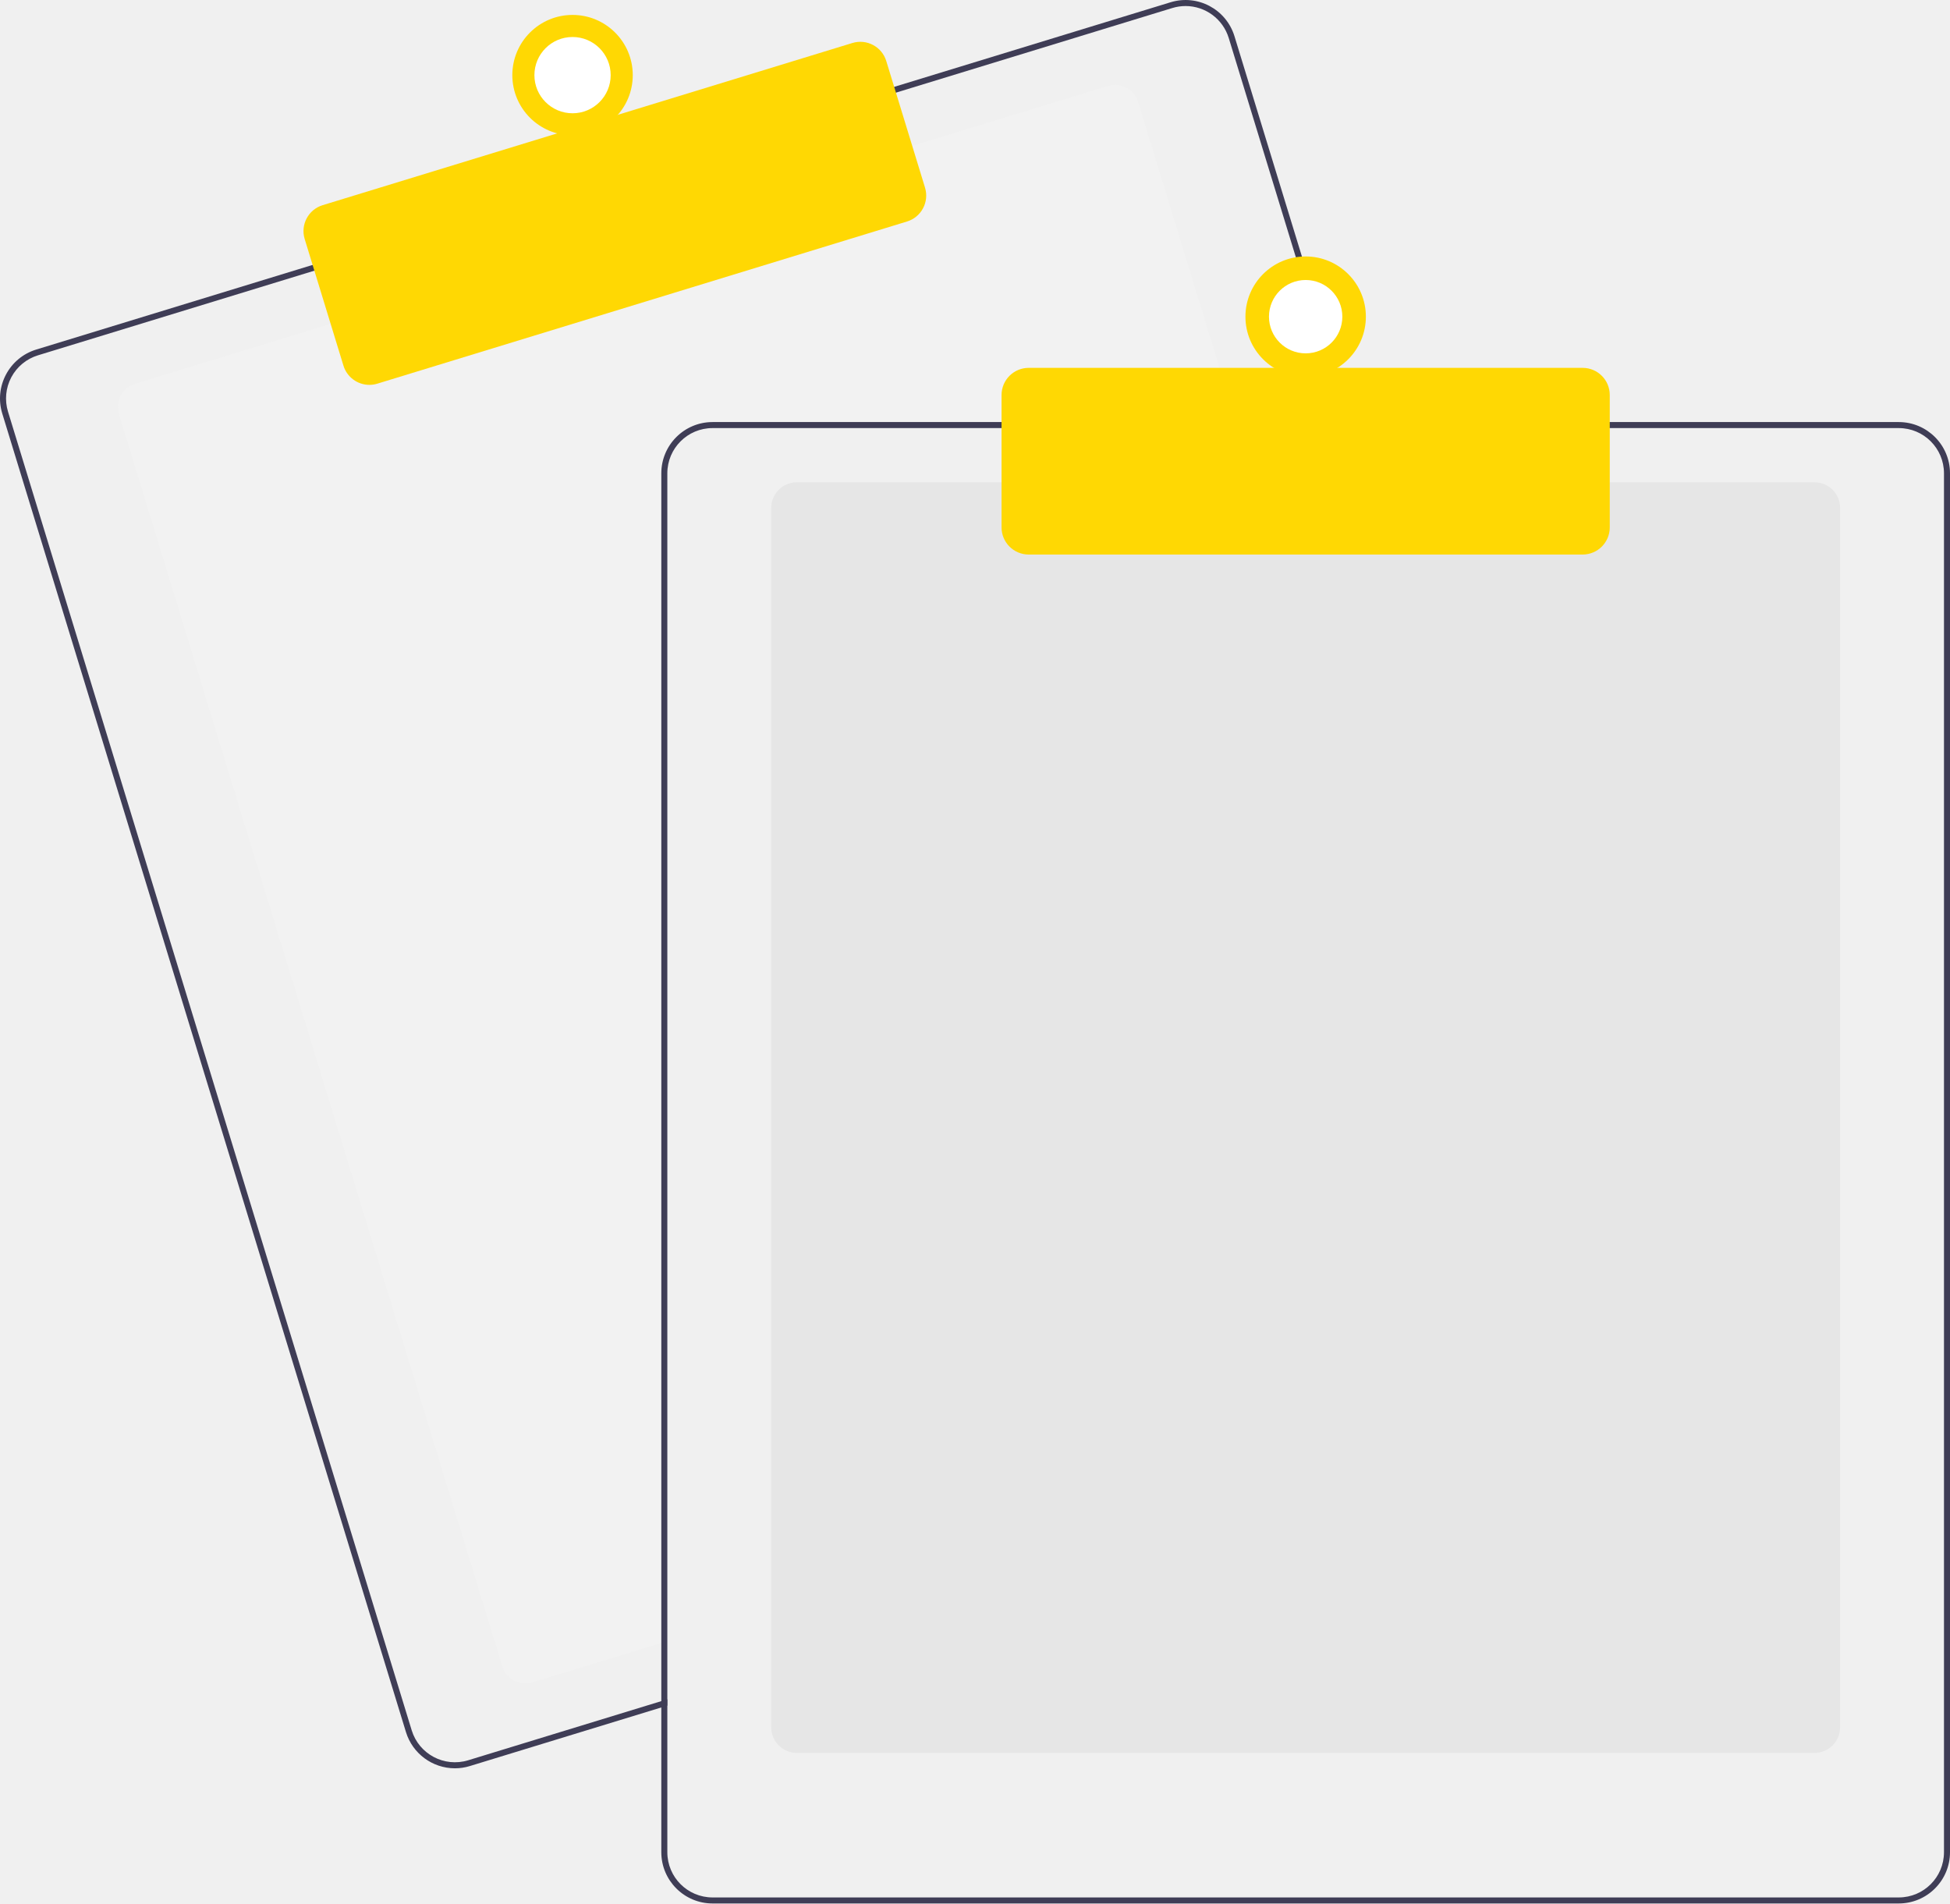
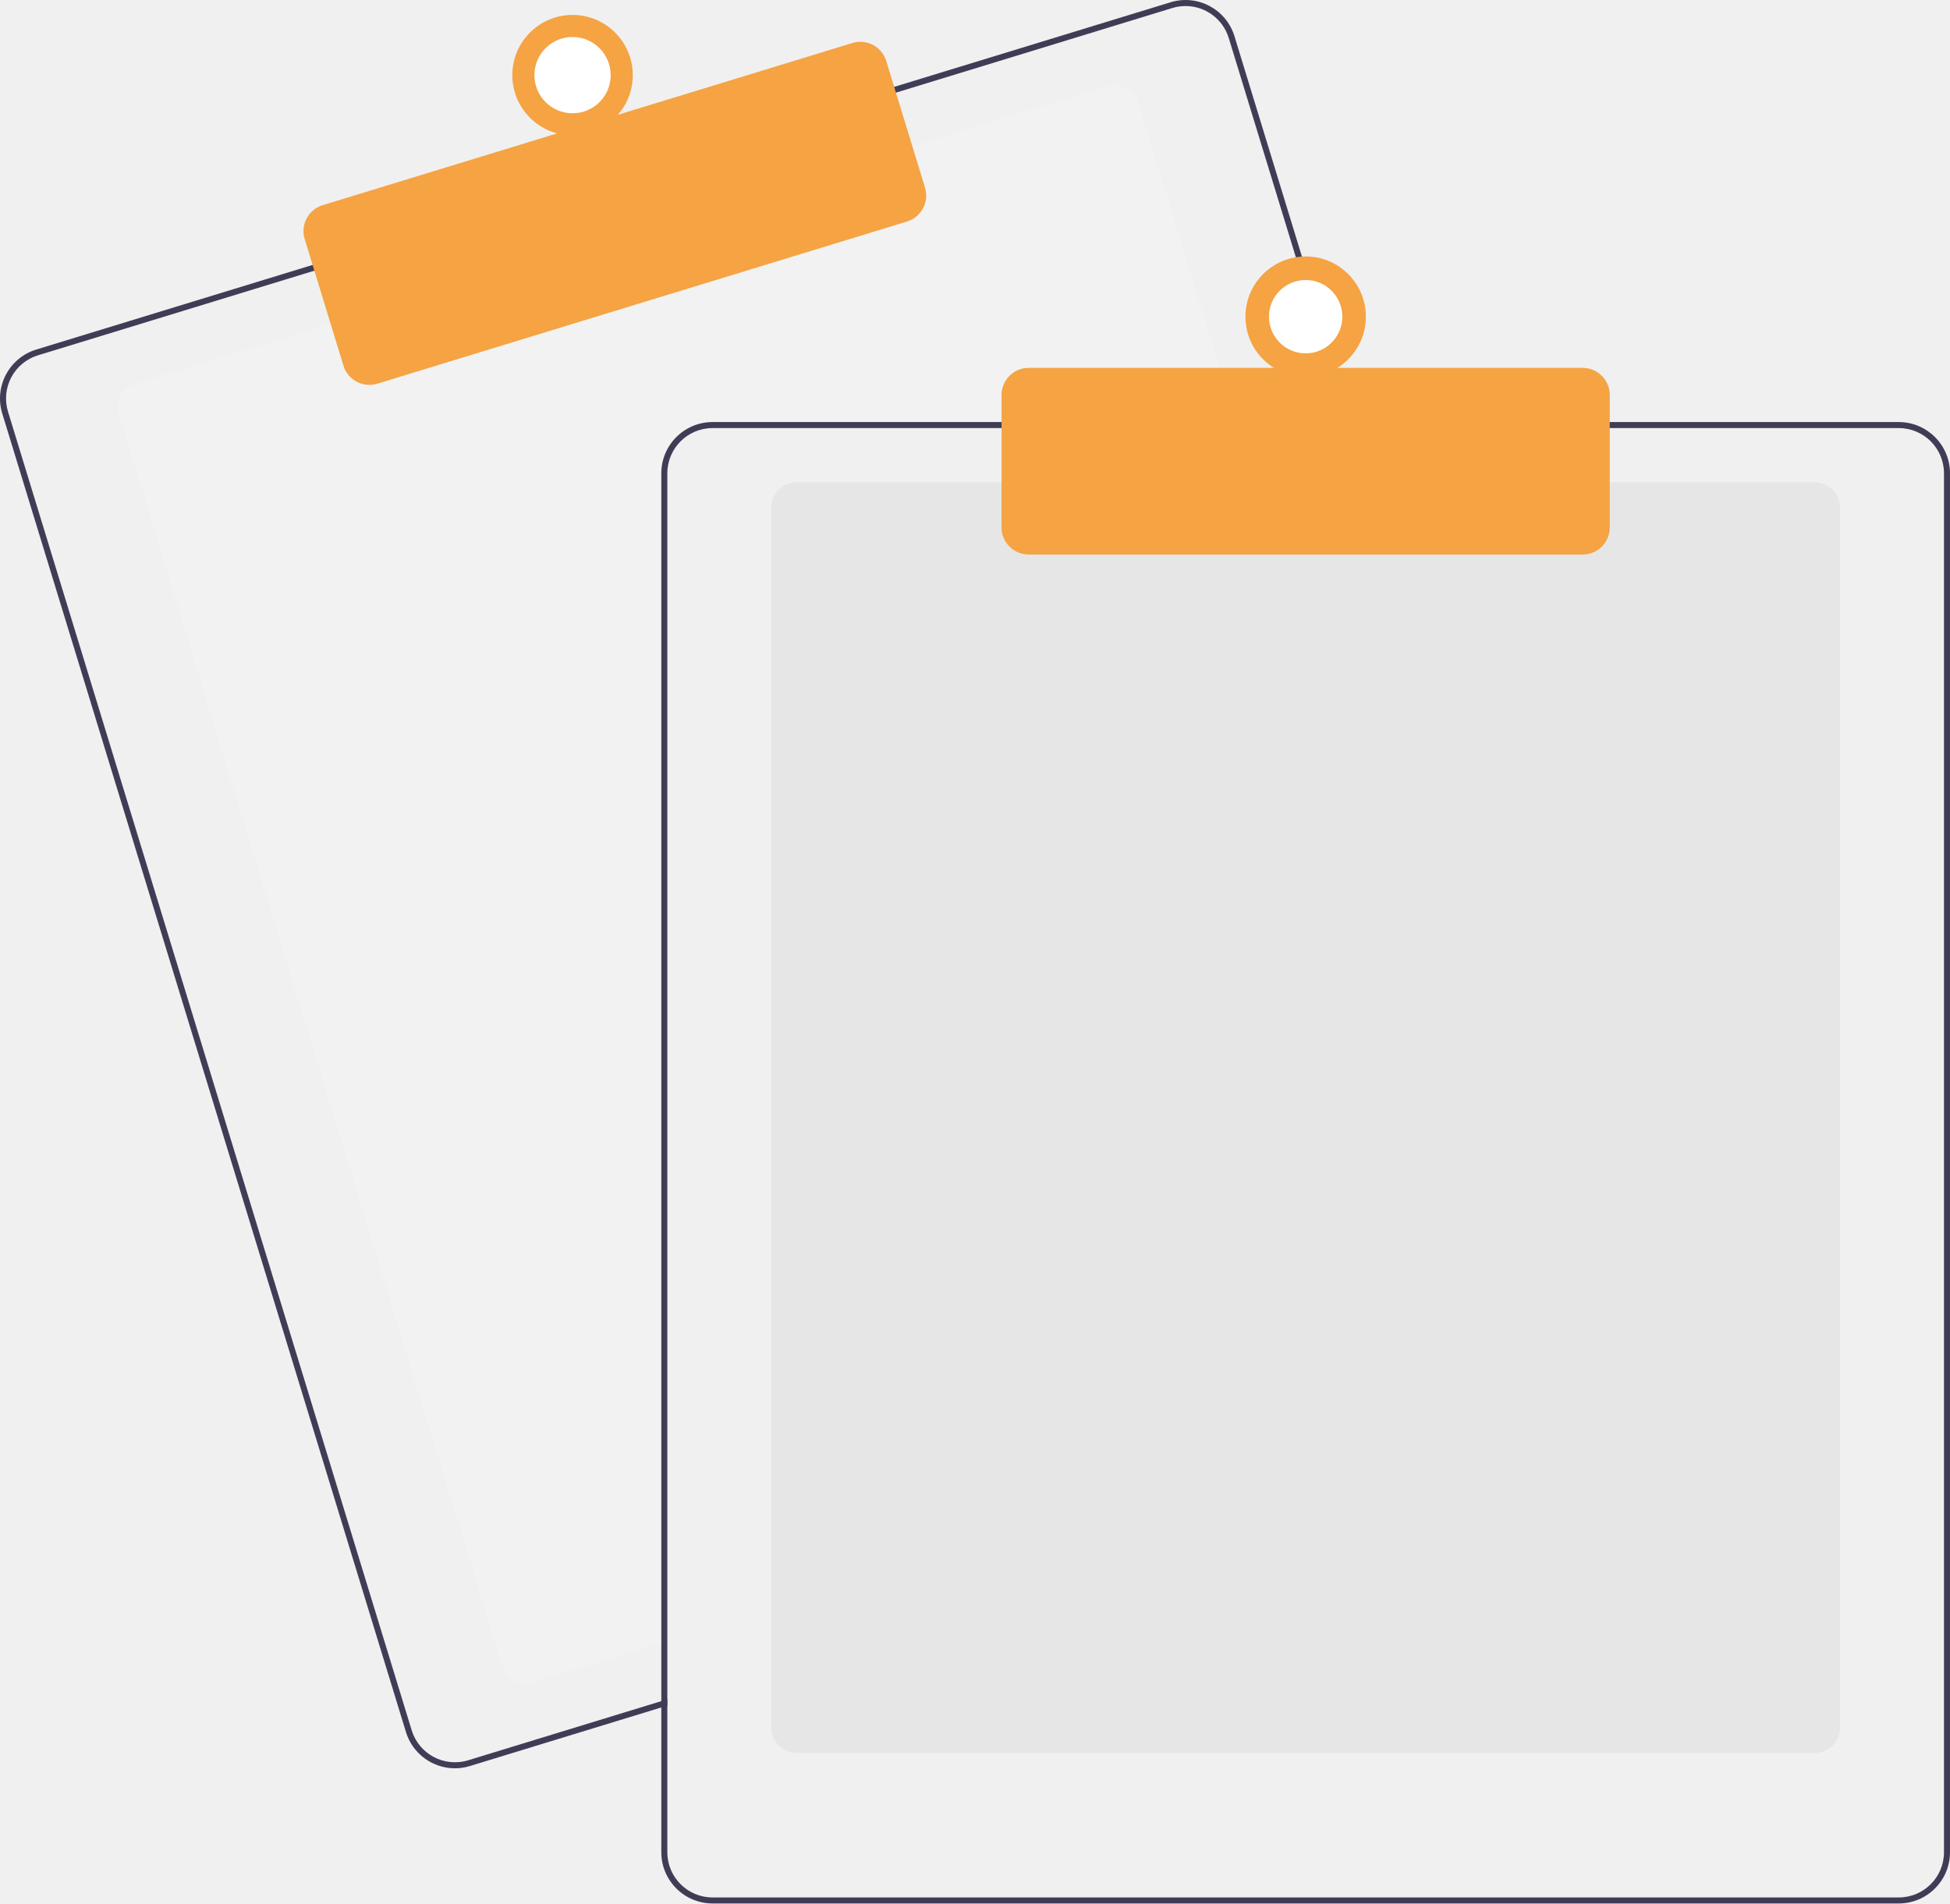
<svg xmlns="http://www.w3.org/2000/svg" data-name="Layer 1" width="647.636" height="632.174" viewBox="0 0 647.636 632.174">
  <path d="M687.328,276.087H512.818a15.018,15.018,0,0,0-15,15v387.85l-2,.61-42.81,13.11a8.007,8.007,0,0,1-9.99-5.31L315.678,271.397a8.003,8.003,0,0,1,5.31-9.99l65.97-20.2,191.25-58.54,65.97-20.2a7.989,7.989,0,0,1,9.99,5.3l32.55,106.32Z" transform="translate(-276.1819 -133.9131)" fill="#f2f2f2" />
  <path d="M725.408,274.087l-39.23-128.14a16.994,16.994,0,0,0-21.23-11.28l-92.75,28.39L380.958,221.607l-92.75,28.4a17.015,17.015,0,0,0-11.28,21.23l134.08,437.93a17.027,17.027,0,0,0,16.26,12.03,16.789,16.789,0,0,0,4.97-.75l63.58-19.46,2-.62v-2.09l-2,.61-64.17,19.65a15.015,15.015,0,0,1-18.73-9.95l-134.07-437.94a14.979,14.979,0,0,1,9.95-18.73l92.75-28.4,191.24-58.54,92.75-28.4a15.156,15.156,0,0,1,4.41-.66,15.015,15.015,0,0,1,14.32,10.61l39.05,127.56.62,2h2.08Z" transform="translate(-276.1819 -133.9131)" fill="#3f3d56" />
-   <path d="M398.863,261.734a9.016,9.016,0,0,1-8.611-6.367l-12.88-42.072a8.999,8.999,0,0,1,5.971-11.24l175.939-53.864a9.009,9.009,0,0,1,11.241,5.971l12.88,42.072a9.01,9.01,0,0,1-5.971,11.241L401.492,261.339A8.976,8.976,0,0,1,398.863,261.734Z" transform="translate(-276.1819 -133.9131)" fill="#ffd803" />
-   <circle cx="190.154" cy="24.955" r="20" fill="#ffd803" />
+   <path d="M398.863,261.734a9.016,9.016,0,0,1-8.611-6.367l-12.88-42.072a8.999,8.999,0,0,1,5.971-11.24l175.939-53.864a9.009,9.009,0,0,1,11.241,5.971l12.88,42.072a9.01,9.01,0,0,1-5.971,11.241L401.492,261.339A8.976,8.976,0,0,1,398.863,261.734Z" transform="translate(-276.1819 -133.9131)" fill="#f5a343" />
+   <circle cx="190.154" cy="24.955" r="20" fill="#f5a343" />
  <circle cx="190.154" cy="24.955" r="12.665" fill="#fff" />
  <path d="M878.818,716.087h-338a8.51,8.51,0,0,1-8.5-8.5v-405a8.51,8.51,0,0,1,8.5-8.5h338a8.51,8.51,0,0,1,8.5,8.5v405A8.51,8.51,0,0,1,878.818,716.087Z" transform="translate(-276.1819 -133.9131)" fill="#e6e6e6" />
  <path d="M723.318,274.087h-210.5a17.024,17.024,0,0,0-17,17v407.8l2-.61v-407.19a15.018,15.018,0,0,1,15-15H723.938Zm183.5,0h-394a17.024,17.024,0,0,0-17,17v458a17.024,17.024,0,0,0,17,17h394a17.024,17.024,0,0,0,17-17v-458A17.024,17.024,0,0,0,906.818,274.087Zm15,475a15.018,15.018,0,0,1-15,15h-394a15.018,15.018,0,0,1-15-15v-458a15.018,15.018,0,0,1,15-15h394a15.018,15.018,0,0,1,15,15Z" transform="translate(-276.1819 -133.9131)" fill="#3f3d56" />
-   <path d="M801.818,318.087h-184a9.01,9.01,0,0,1-9-9v-44a9.01,9.01,0,0,1,9-9h184a9.01,9.01,0,0,1,9,9v44A9.01,9.01,0,0,1,801.818,318.087Z" transform="translate(-276.1819 -133.9131)" fill="#ffd803" />
-   <circle cx="433.636" cy="105.174" r="20" fill="#ffd803" />
+   <path d="M801.818,318.087h-184a9.01,9.01,0,0,1-9-9v-44a9.01,9.01,0,0,1,9-9h184a9.01,9.01,0,0,1,9,9v44A9.01,9.01,0,0,1,801.818,318.087Z" transform="translate(-276.1819 -133.9131)" fill="#f5a343" />
+   <circle cx="433.636" cy="105.174" r="20" fill="#f5a343" />
  <circle cx="433.636" cy="105.174" r="12.182" fill="#fff" />
</svg>
